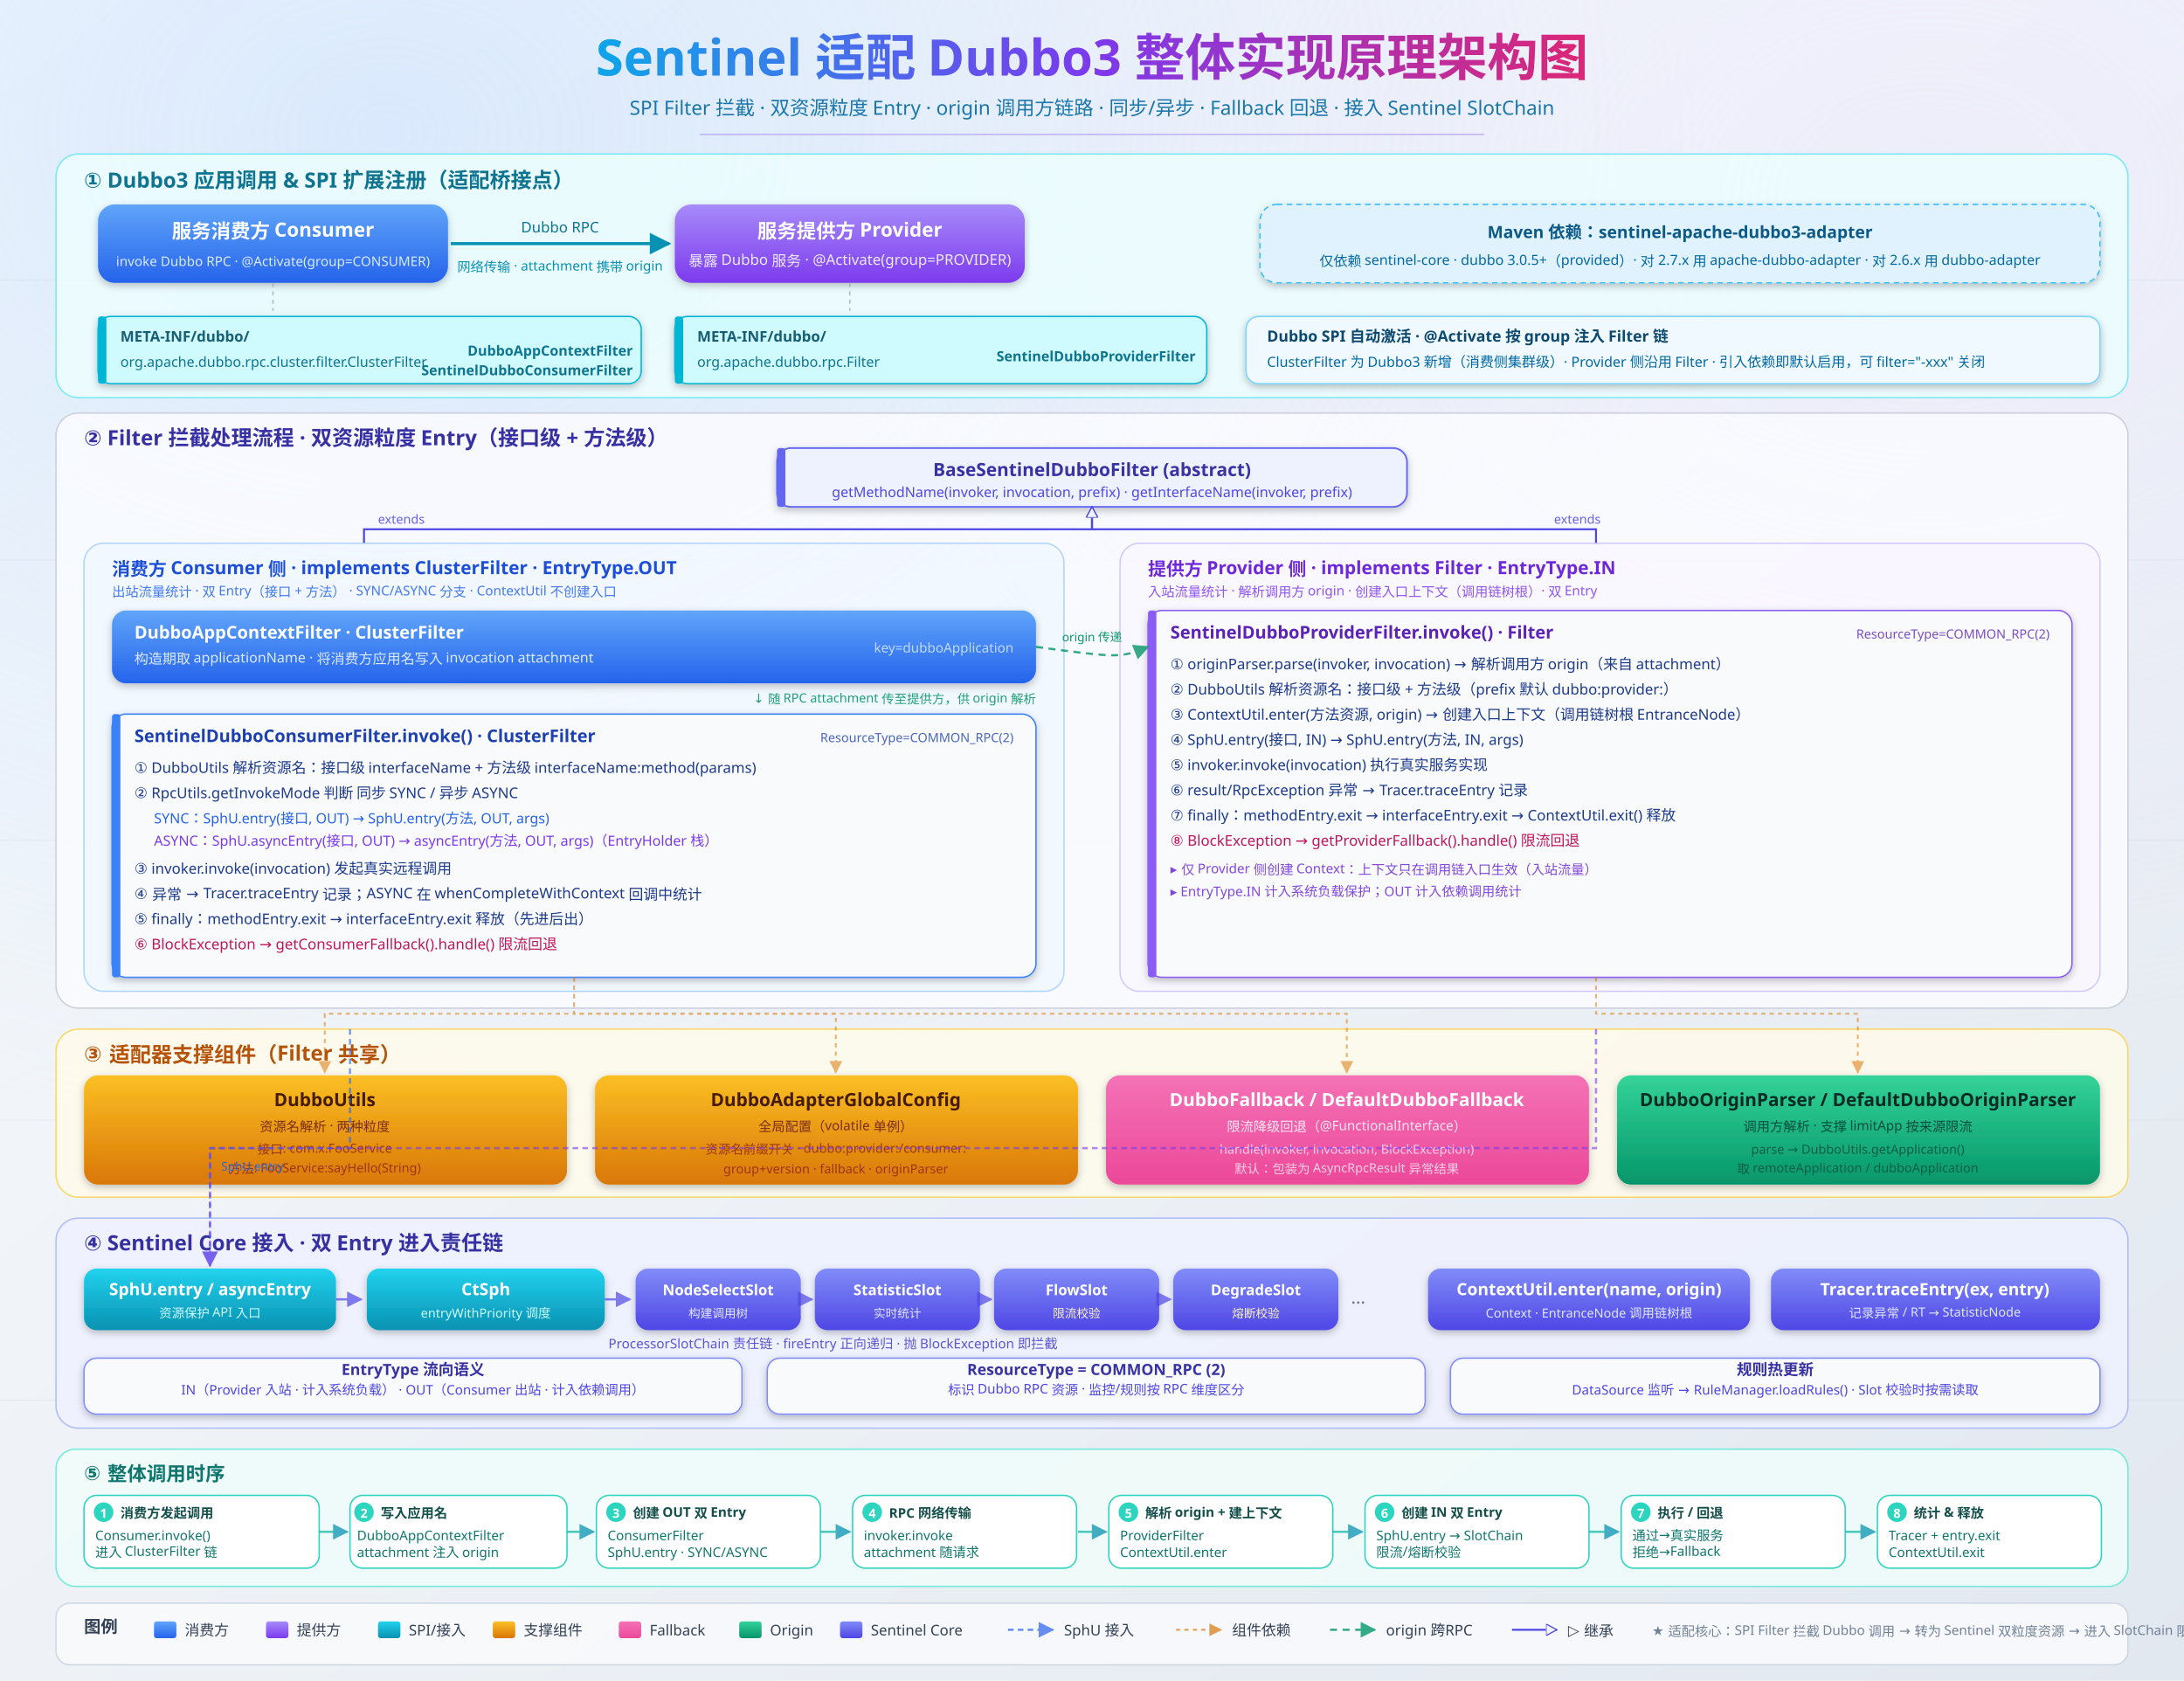
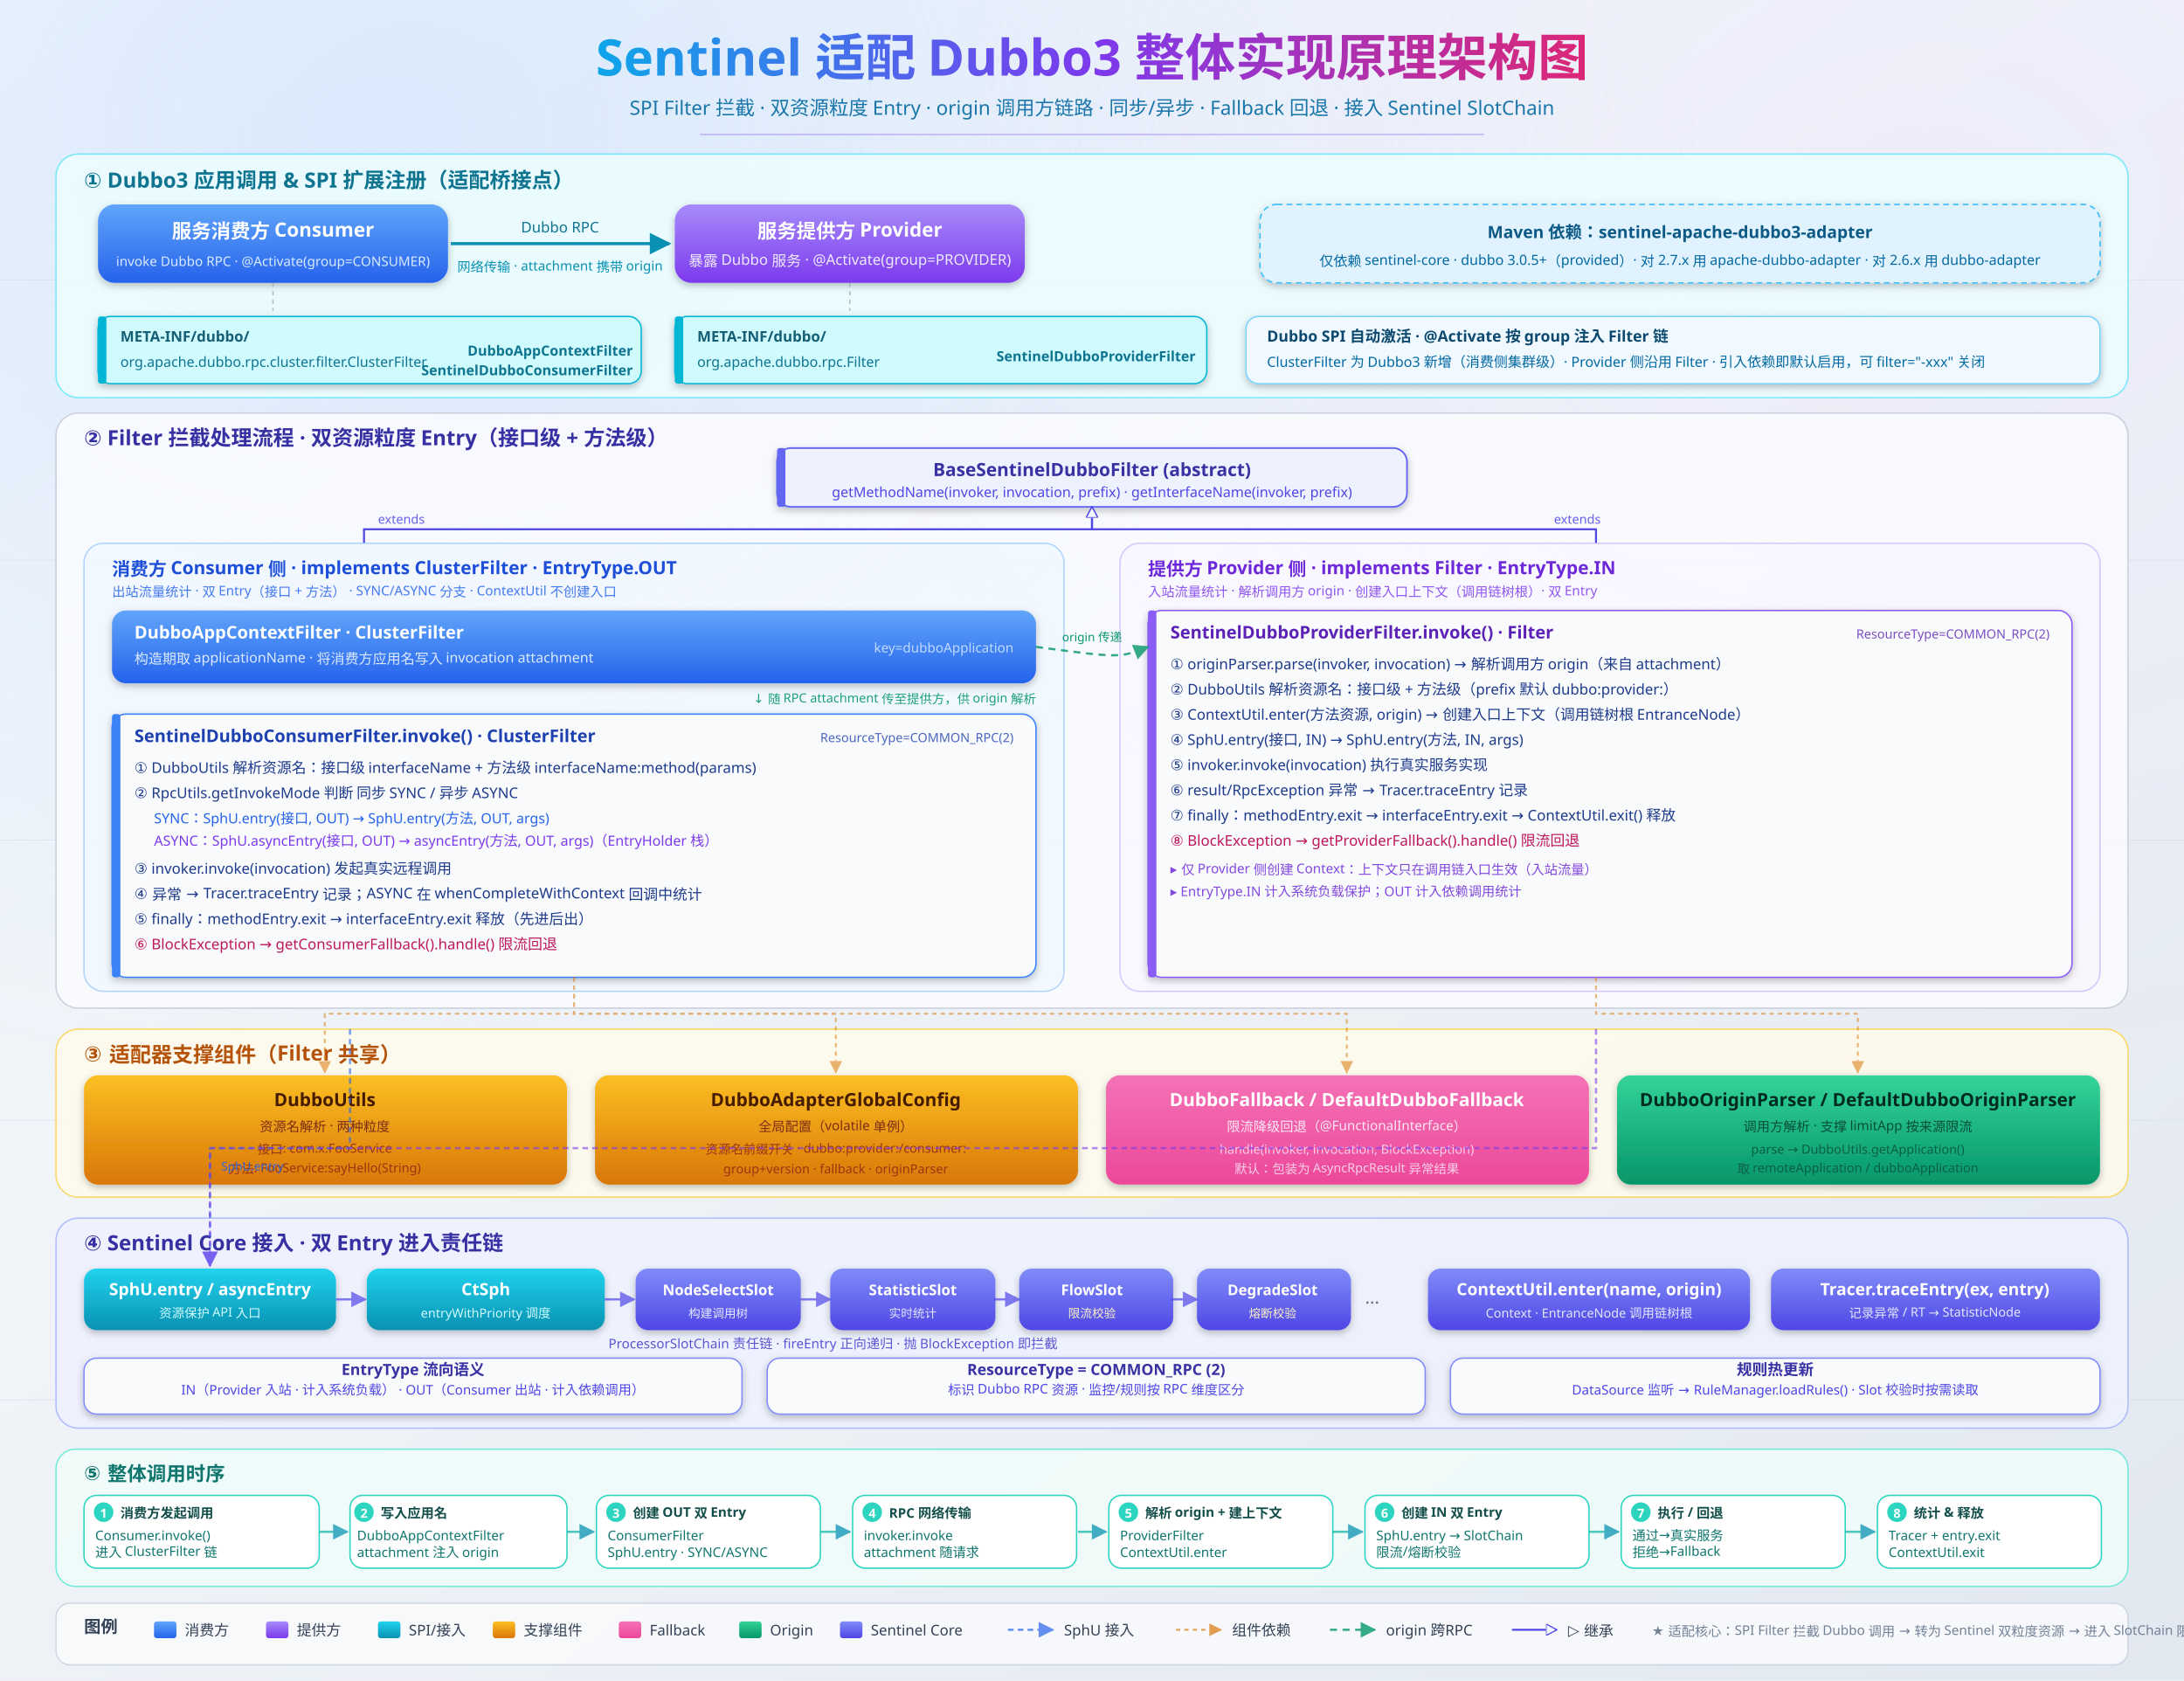
<svg xmlns="http://www.w3.org/2000/svg" width="1560" height="1200" viewBox="0 0 1560 1200" font-family="'Microsoft YaHei','PingFang SC','Segoe UI',sans-serif">
  <defs>
    <linearGradient id="bgGrad" x1="0" y1="0" x2="1" y2="1">
      <stop offset="0" stop-color="#f8fafc" />
      <stop offset="0.5" stop-color="#eef2f7" />
      <stop offset="1" stop-color="#e2e8f0" />
    </linearGradient>
    <radialGradient id="glow1" cx="0.18" cy="0.08" r="0.6">
      <stop offset="0" stop-color="#bfdbfe" stop-opacity="0.5" />
      <stop offset="1" stop-color="#bfdbfe" stop-opacity="0" />
    </radialGradient>
    <radialGradient id="glow2" cx="0.88" cy="0.12" r="0.5">
      <stop offset="0" stop-color="#ede9fe" stop-opacity="0.5" />
      <stop offset="1" stop-color="#ede9fe" stop-opacity="0" />
    </radialGradient>
    <linearGradient id="gConsumer" x1="0" y1="0" x2="0" y2="1">
      <stop offset="0" stop-color="#60a5fa" />
      <stop offset="1" stop-color="#2563eb" />
    </linearGradient>
    <linearGradient id="gProvider" x1="0" y1="0" x2="0" y2="1">
      <stop offset="0" stop-color="#a78bfa" />
      <stop offset="1" stop-color="#7c3aed" />
    </linearGradient>
    <linearGradient id="gSpi" x1="0" y1="0" x2="0" y2="1">
      <stop offset="0" stop-color="#22d3ee" />
      <stop offset="1" stop-color="#0891b2" />
    </linearGradient>
    <linearGradient id="gSupport" x1="0" y1="0" x2="0" y2="1">
      <stop offset="0" stop-color="#fbbf24" />
      <stop offset="1" stop-color="#d97706" />
    </linearGradient>
    <linearGradient id="gFallback" x1="0" y1="0" x2="0" y2="1">
      <stop offset="0" stop-color="#f472b6" />
      <stop offset="1" stop-color="#ec4899" />
    </linearGradient>
    <linearGradient id="gOrigin" x1="0" y1="0" x2="0" y2="1">
      <stop offset="0" stop-color="#34d399" />
      <stop offset="1" stop-color="#059669" />
    </linearGradient>
    <linearGradient id="gCore" x1="0" y1="0" x2="0" y2="1">
      <stop offset="0" stop-color="#818cf8" />
      <stop offset="1" stop-color="#4f46e5" />
    </linearGradient>
    <linearGradient id="titleGrad" x1="0" y1="0" x2="1" y2="0">
      <stop offset="0" stop-color="#0ea5e9" />
      <stop offset="0.5" stop-color="#7c3aed" />
      <stop offset="1" stop-color="#db2777" />
    </linearGradient>
    <filter id="shadow" x="-20%" y="-20%" width="140%" height="140%">
      <feGaussianBlur in="SourceAlpha" stdDeviation="2.5" />
      <feOffset dx="0" dy="2" result="off" />
      <feComponentTransfer>
        <feFuncA type="linear" slope="0.25" />
      </feComponentTransfer>
      <feMerge>
        <feMergeNode />
        <feMergeNode in="SourceGraphic" />
      </feMerge>
    </filter>
    <marker id="arrB" viewBox="0 0 10 10" refX="9" refY="5" markerWidth="7" markerHeight="7" orient="auto">
      <path d="M0,0 L10,5 L0,10 z" fill="#2563eb" />
    </marker>
    <marker id="arrV" viewBox="0 0 10 10" refX="9" refY="5" markerWidth="7" markerHeight="7" orient="auto">
      <path d="M0,0 L10,5 L0,10 z" fill="#7c3aed" />
    </marker>
    <marker id="arrT" viewBox="0 0 10 10" refX="9" refY="5" markerWidth="7" markerHeight="7" orient="auto">
      <path d="M0,0 L10,5 L0,10 z" fill="#0891b2" />
    </marker>
    <marker id="arrG" viewBox="0 0 10 10" refX="9" refY="5" markerWidth="7" markerHeight="7" orient="auto">
      <path d="M0,0 L10,5 L0,10 z" fill="#059669" />
    </marker>
    <marker id="arrP" viewBox="0 0 10 10" refX="9" refY="5" markerWidth="7" markerHeight="7" orient="auto">
      <path d="M0,0 L10,5 L0,10 z" fill="#db2777" />
    </marker>
    <marker id="arrA" viewBox="0 0 10 10" refX="9" refY="5" markerWidth="7" markerHeight="7" orient="auto">
      <path d="M0,0 L10,5 L0,10 z" fill="#d97706" />
    </marker>
    <marker id="arrI" viewBox="0 0 10 10" refX="9" refY="5" markerWidth="7" markerHeight="7" orient="auto">
      <path d="M0,0 L10,5 L0,10 z" fill="#4f46e5" />
    </marker>
    <marker id="arrUml" viewBox="0 0 12 12" refX="11" refY="6" markerWidth="6" markerHeight="6" orient="auto">
      <path d="M0,0 L11,6 L0,12 z" fill="#eff6ff" stroke="#4f46e5" stroke-width="1.2" />
    </marker>
  </defs>
  <rect width="1560" height="1200" fill="url(#bgGrad)" />
  <rect width="1560" height="1200" fill="url(#glow1)" />
  <rect width="1560" height="1200" fill="url(#glow2)" />
  <g stroke="#cbd5e1" stroke-width="0.5" opacity="0.5">
    <path d="M0 200 H1560 M0 400 H1560 M0 600 H1560 M0 800 H1560 M0 1000 H1560" />
  </g>
  <text x="780" y="54" text-anchor="middle" font-size="36" font-weight="800" fill="url(#titleGrad)">Sentinel 适配 Dubbo3 整体实现原理架构图</text>
  <text x="780" y="82" text-anchor="middle" font-size="14" fill="#0369a1" opacity="0.9">SPI Filter 拦截 · 双资源粒度 Entry · origin 调用方链路 · 同步/异步 · Fallback 回退 · 接入 Sentinel SlotChain</text>
  <line x1="500" y1="96" x2="1060" y2="96" stroke="#a78bfa" stroke-width="1" opacity="0.6" />
  <rect x="40" y="110" width="1480" height="174" rx="16" fill="#ecfeff" opacity="0.85" stroke="#67e8f9" stroke-width="1" />
  <text x="60" y="134" font-size="15" font-weight="700" fill="#0e7490">① Dubbo3 应用调用 &amp; SPI 扩展注册（适配桥接点）</text>
  <g filter="url(#shadow)">
    <rect x="70" y="146" width="250" height="56" rx="12" fill="url(#gConsumer)" />
    <text x="195" y="170" text-anchor="middle" font-size="14" font-weight="700" fill="#fff">服务消费方 Consumer</text>
    <text x="195" y="190" text-anchor="middle" font-size="9.5" fill="#dbeafe">invoke Dubbo RPC · @Activate(group=CONSUMER)</text>
  </g>
  <g stroke="#0891b2" stroke-width="2.2" fill="none" marker-end="url(#arrT)">
    <path d="M322 174 H478" />
  </g>
  <text x="400" y="166" text-anchor="middle" font-size="10.5" fill="#0e7490">Dubbo RPC</text>
  <text x="400" y="194" text-anchor="middle" font-size="9.5" fill="#0891b2">网络传输 · attachment 携带 origin</text>
  <g filter="url(#shadow)">
    <rect x="482" y="146" width="250" height="56" rx="12" fill="url(#gProvider)" />
    <text x="607" y="170" text-anchor="middle" font-size="14" font-weight="700" fill="#fff">服务提供方 Provider</text>
    <text x="607" y="190" text-anchor="middle" font-size="10.5" fill="#ede9fe">暴露 Dubbo 服务 · @Activate(group=PROVIDER)</text>
  </g>
  <g stroke="#94a3b8" stroke-width="1" stroke-dasharray="3,3" fill="none" opacity="0.7">
    <path d="M195 202 V222" />
    <path d="M607 202 V222" />
  </g>
  <g filter="url(#shadow)">
    <rect x="70" y="226" width="388" height="48" rx="9" fill="#cffafe" stroke="#06b6d4" stroke-width="1" />
    <rect x="70" y="226" width="6" height="48" rx="2" fill="#06b6d4" />
    <text x="86" y="244" font-size="10.5" font-weight="700" fill="#155e75">META-INF/dubbo/</text>
    <text x="86" y="262" font-size="10" fill="#0e7490">org.apache.dubbo.rpc.cluster.filter.ClusterFilter</text>
    <text x="452" y="254" text-anchor="end" font-size="10" font-weight="700" fill="#0e7490">DubboAppContextFilter</text>
    <text x="452" y="268" text-anchor="end" font-size="10" font-weight="700" fill="#0e7490">SentinelDubboConsumerFilter</text>
  </g>
  <g filter="url(#shadow)">
    <rect x="482" y="226" width="380" height="48" rx="9" fill="#cffafe" stroke="#06b6d4" stroke-width="1" />
    <rect x="482" y="226" width="6" height="48" rx="2" fill="#06b6d4" />
    <text x="498" y="244" font-size="10.5" font-weight="700" fill="#155e75">META-INF/dubbo/</text>
    <text x="498" y="262" font-size="10" fill="#0e7490">org.apache.dubbo.rpc.Filter</text>
    <text x="854" y="258" text-anchor="end" font-size="10" font-weight="700" fill="#0e7490">SentinelDubboProviderFilter</text>
  </g>
  <g filter="url(#shadow)">
    <rect x="890" y="226" width="610" height="48" rx="9" fill="#f0f9ff" stroke="#7dd3fc" stroke-width="1" />
    <text x="905" y="244" font-size="11" font-weight="700" fill="#0c4a6e">Dubbo SPI 自动激活 · @Activate 按 group 注入 Filter 链</text>
    <text x="905" y="262" font-size="10" fill="#0369a1">ClusterFilter 为 Dubbo3 新增（消费侧集群级）· Provider 侧沿用 Filter · 引入依赖即默认启用，可 filter="-xxx" 关闭</text>
  </g>
  <g filter="url(#shadow)">
    <rect x="900" y="146" width="600" height="56" rx="12" fill="#e0f2fe" stroke="#38bdf8" stroke-width="1" stroke-dasharray="4,3" />
    <text x="1200" y="170" text-anchor="middle" font-size="12" font-weight="700" fill="#075985">Maven 依赖：sentinel-apache-dubbo3-adapter</text>
    <text x="1200" y="190" text-anchor="middle" font-size="10" fill="#0369a1">仅依赖 sentinel-core · dubbo 3.0.5+（provided）· 对 2.7.x 用 apache-dubbo-adapter · 对 2.6.x 用 dubbo-adapter</text>
  </g>
  <rect x="40" y="295" width="1480" height="425" rx="16" fill="#fafbff" opacity="0.85" stroke="#c7c9d8" stroke-width="1" />
  <text x="60" y="318" font-size="15" font-weight="700" fill="#3730a3">② Filter 拦截处理流程 · 双资源粒度 Entry（接口级 + 方法级）</text>
  <g filter="url(#shadow)">
    <rect x="555" y="320" width="450" height="42" rx="10" fill="#eef2ff" stroke="#6366f1" stroke-width="1.2" />
    <rect x="555" y="320" width="6" height="42" rx="2" fill="#6366f1" />
    <text x="780" y="340" text-anchor="middle" font-size="13" font-weight="700" fill="#3730a3">BaseSentinelDubboFilter  (abstract)</text>
    <text x="780" y="355" text-anchor="middle" font-size="10" fill="#4f46e5">getMethodName(invoker, invocation, prefix) · getInterfaceName(invoker, prefix)</text>
  </g>
  <path d="M260 388 V378 H780 V362" stroke="#4f46e5" stroke-width="1.4" fill="none" marker-end="url(#arrUml)" />
  <path d="M1140 388 V378 H780 V362" stroke="#4f46e5" stroke-width="1.4" fill="none" marker-end="url(#arrUml)" />
  <text x="270" y="374" font-size="9" fill="#4f46e5" opacity="0.85">extends</text>
  <text x="1110" y="374" font-size="9" fill="#4f46e5" opacity="0.85">extends</text>
  <rect x="60" y="388" width="700" height="320" rx="14" fill="#eff6ff" opacity="0.7" stroke="#93c5fd" stroke-width="1" />
  <text x="80" y="411" font-size="13" font-weight="700" fill="#1d4ed8">消费方 Consumer 侧 · implements ClusterFilter · EntryType.OUT</text>
  <text x="80" y="426" font-size="9.5" fill="#2563eb" opacity="0.85">出站流量统计 · 双 Entry（接口 + 方法） · SYNC/ASYNC 分支 · ContextUtil 不创建入口</text>
  <g filter="url(#shadow)">
    <rect x="80" y="436" width="660" height="52" rx="10" fill="url(#gConsumer)" />
    <text x="96" y="456" font-size="12.5" font-weight="700" fill="#fff">DubboAppContextFilter  ·  ClusterFilter</text>
    <text x="96" y="474" font-size="10" fill="#dbeafe">构造期取 applicationName · 将消费方应用名写入 invocation attachment</text>
    <text x="724" y="466" text-anchor="end" font-size="9.5" fill="#bfdbfe">key=dubboApplication</text>
  </g>
  <text x="740" y="502" text-anchor="end" font-size="9" fill="#059669" opacity="0.9">↓ 随 RPC attachment 传至提供方，供 origin 解析</text>
  <g filter="url(#shadow)">
    <rect x="80" y="510" width="660" height="188" rx="10" fill="#f8fafc" stroke="#3b82f6" stroke-width="1" />
    <rect x="80" y="510" width="6" height="188" rx="2" fill="#3b82f6" />
    <text x="96" y="530" font-size="12.5" font-weight="700" fill="#1e40af">SentinelDubboConsumerFilter.invoke()  ·  ClusterFilter</text>
    <text x="96" y="552" font-size="10.5" fill="#1e3a8a">① DubboUtils 解析资源名：接口级 interfaceName + 方法级 interfaceName:method(params)</text>
    <text x="96" y="570" font-size="10.5" fill="#1e3a8a">② RpcUtils.getInvokeMode 判断 同步 SYNC / 异步 ASYNC</text>
    <text x="110" y="588" font-size="10" fill="#2563eb">SYNC：SphU.entry(接口, OUT) → SphU.entry(方法, OUT, args)</text>
    <text x="110" y="604" font-size="10" fill="#7c3aed">ASYNC：SphU.asyncEntry(接口, OUT) → asyncEntry(方法, OUT, args)（EntryHolder 栈）</text>
    <text x="96" y="624" font-size="10.5" fill="#1e3a8a">③ invoker.invoke(invocation) 发起真实远程调用</text>
    <text x="96" y="642" font-size="10.5" fill="#1e3a8a">④ 异常 → Tracer.traceEntry 记录；ASYNC 在 whenCompleteWithContext 回调中统计</text>
    <text x="96" y="660" font-size="10.5" fill="#1e3a8a">⑤ finally：methodEntry.exit → interfaceEntry.exit 释放（先进后出）</text>
    <text x="96" y="678" font-size="10.5" fill="#be185d">⑥ BlockException → getConsumerFallback().handle() 限流回退</text>
    <text x="724" y="530" text-anchor="end" font-size="9" fill="#1e40af" opacity="0.8">ResourceType=COMMON_RPC(2)</text>
  </g>
  <rect x="800" y="388" width="700" height="320" rx="14" fill="#faf5ff" opacity="0.7" stroke="#c4b5fd" stroke-width="1" />
  <text x="820" y="411" font-size="13" font-weight="700" fill="#6d28d9">提供方 Provider 侧 · implements Filter · EntryType.IN</text>
  <text x="820" y="426" font-size="9.5" fill="#7c3aed" opacity="0.85">入站流量统计 · 解析调用方 origin · 创建入口上下文（调用链树根）· 双 Entry</text>
  <g filter="url(#shadow)">
    <rect x="820" y="436" width="660" height="262" rx="10" fill="#f8fafc" stroke="#8b5cf6" stroke-width="1" />
    <rect x="820" y="436" width="6" height="262" rx="2" fill="#8b5cf6" />
    <text x="836" y="456" font-size="12.5" font-weight="700" fill="#5b21b6">SentinelDubboProviderFilter.invoke()  ·  Filter</text>
    <text x="836" y="478" font-size="10.5" fill="#1e3a8a">① originParser.parse(invoker, invocation) → 解析调用方 origin（来自 attachment）</text>
    <text x="836" y="496" font-size="10.5" fill="#1e3a8a">② DubboUtils 解析资源名：接口级 + 方法级（prefix 默认 dubbo:provider:）</text>
    <text x="836" y="514" font-size="10.5" fill="#1e3a8a">③ ContextUtil.enter(方法资源, origin) → 创建入口上下文（调用链树根 EntranceNode）</text>
    <text x="836" y="532" font-size="10.5" fill="#1e3a8a">④ SphU.entry(接口, IN) → SphU.entry(方法, IN, args)</text>
    <text x="836" y="550" font-size="10.5" fill="#1e3a8a">⑤ invoker.invoke(invocation) 执行真实服务实现</text>
    <text x="836" y="568" font-size="10.5" fill="#1e3a8a">⑥ result/RpcException 异常 → Tracer.traceEntry 记录</text>
    <text x="836" y="586" font-size="10.5" fill="#1e3a8a">⑦ finally：methodEntry.exit → interfaceEntry.exit → ContextUtil.exit() 释放</text>
    <text x="836" y="604" font-size="10.5" fill="#be185d">⑧ BlockException → getProviderFallback().handle() 限流回退</text>
    <text x="836" y="624" font-size="9.5" fill="#6d28d9" opacity="0.85">▸ 仅 Provider 侧创建 Context：上下文只在调用链入口生效（入站流量）</text>
    <text x="836" y="640" font-size="9.5" fill="#6d28d9" opacity="0.85">▸ EntryType.IN 计入系统负载保护；OUT 计入依赖调用统计</text>
    <text x="1464" y="456" text-anchor="end" font-size="9" fill="#5b21b6" opacity="0.8">ResourceType=COMMON_RPC(2)</text>
  </g>
  <g stroke="#059669" stroke-width="1.6" fill="none" marker-end="url(#arrG)" stroke-dasharray="5,4" opacity="0.8">
    <path d="M740 462 C 800 470, 800 470, 820 462" />
  </g>
  <text x="780" y="458" text-anchor="middle" font-size="8.5" fill="#059669">origin 传递</text>
  <rect x="40" y="735" width="1480" height="120" rx="16" fill="#fffbeb" opacity="0.85" stroke="#fcd34d" stroke-width="1" />
  <text x="60" y="758" font-size="15" font-weight="700" fill="#b45309">③ 适配器支撑组件（Filter 共享）</text>
  <g filter="url(#shadow)">
    <rect x="60" y="768" width="345" height="78" rx="10" fill="url(#gSupport)" />
    <text x="232" y="790" text-anchor="middle" font-size="13" font-weight="700" fill="#451a03">DubboUtils</text>
    <text x="232" y="808" text-anchor="middle" font-size="9.5" fill="#7c2d12">资源名解析 · 两种粒度</text>
    <text x="232" y="824" text-anchor="middle" font-size="9" fill="#9a3412">接口: com.x.FooService</text>
    <text x="232" y="838" text-anchor="middle" font-size="9" fill="#9a3412">方法: FooService:sayHello(String)</text>
  </g>
  <g filter="url(#shadow)">
    <rect x="425" y="768" width="345" height="78" rx="10" fill="url(#gSupport)" />
    <text x="597" y="790" text-anchor="middle" font-size="13" font-weight="700" fill="#451a03">DubboAdapterGlobalConfig</text>
    <text x="597" y="808" text-anchor="middle" font-size="9.5" fill="#7c2d12">全局配置（volatile 单例）</text>
    <text x="597" y="824" text-anchor="middle" font-size="9" fill="#9a3412">资源名前缀开关 · dubbo:provider:/consumer:</text>
    <text x="597" y="838" text-anchor="middle" font-size="9" fill="#9a3412">group+version · fallback · originParser</text>
  </g>
  <g filter="url(#shadow)">
    <rect x="790" y="768" width="345" height="78" rx="10" fill="url(#gFallback)" />
    <text x="962" y="790" text-anchor="middle" font-size="13" font-weight="700" fill="#fff">DubboFallback  /  DefaultDubboFallback</text>
    <text x="962" y="808" text-anchor="middle" font-size="9.5" fill="#fce7f3">限流降级回退（@FunctionalInterface）</text>
    <text x="962" y="824" text-anchor="middle" font-size="9" fill="#fbcfe8">handle(invoker, invocation, BlockException)</text>
    <text x="962" y="838" text-anchor="middle" font-size="9" fill="#fbcfe8">默认：包装为 AsyncRpcResult 异常结果</text>
  </g>
  <g filter="url(#shadow)">
    <rect x="1155" y="768" width="345" height="78" rx="10" fill="url(#gOrigin)" />
    <text x="1327" y="790" text-anchor="middle" font-size="13" font-weight="700" fill="#022c22">DubboOriginParser  /  DefaultDubboOriginParser</text>
    <text x="1327" y="808" text-anchor="middle" font-size="9.5" fill="#064e3b">调用方解析 · 支撑 limitApp 按来源限流</text>
    <text x="1327" y="824" text-anchor="middle" font-size="9" fill="#065f46">parse → DubboUtils.getApplication()</text>
    <text x="1327" y="838" text-anchor="middle" font-size="9" fill="#065f46">取 remoteApplication / dubboApplication</text>
  </g>
  <g stroke="#d97706" stroke-width="1.3" fill="none" marker-end="url(#arrA)" stroke-dasharray="3,3" opacity="0.55">
    <path d="M410 698 V724 H232 V766" />
    <path d="M410 698 V724 H597 V766" />
    <path d="M410 698 V724 H962 V766" />
    <path d="M1140 698 V724 H1327 V766" />
  </g>
  <rect x="40" y="870" width="1480" height="150" rx="16" fill="#eef2ff" opacity="0.85" stroke="#a5b4fc" stroke-width="1" />
  <text x="60" y="893" font-size="15" font-weight="700" fill="#3730a3">④ Sentinel Core 接入 · 双 Entry 进入责任链</text>
  <g filter="url(#shadow)">
    <rect x="60" y="906" width="180" height="44" rx="9" fill="url(#gSpi)" />
    <text x="150" y="925" text-anchor="middle" font-size="12" font-weight="700" fill="#fff">SphU.entry / asyncEntry</text>
    <text x="150" y="941" text-anchor="middle" font-size="9" fill="#cffafe">资源保护 API 入口</text>
  </g>
  <g filter="url(#shadow)">
    <rect x="262" y="906" width="170" height="44" rx="9" fill="url(#gSpi)" />
    <text x="347" y="925" text-anchor="middle" font-size="12" font-weight="700" fill="#fff">CtSph</text>
    <text x="347" y="941" text-anchor="middle" font-size="9" fill="#cffafe">entryWithPriority 调度</text>
  </g>
  <g filter="url(#shadow)">
    <rect x="454" y="906" width="118" height="44" rx="9" fill="url(#gCore)" />
    <text x="513" y="925" text-anchor="middle" font-size="10.5" font-weight="700" fill="#fff">NodeSelectSlot</text>
    <text x="513" y="941" text-anchor="middle" font-size="8.5" fill="#e0e7ff">构建调用树</text>
  </g>
  <g filter="url(#shadow)">
-     <rect x="582" y="906" width="118" height="44" rx="9" fill="url(#gCore)" />
-     <text x="641" y="925" text-anchor="middle" font-size="10.5" font-weight="700" fill="#fff">StatisticSlot</text>
-     <text x="641" y="941" text-anchor="middle" font-size="8.5" fill="#e0e7ff">实时统计</text>
-   </g>
-   <g filter="url(#shadow)">
-     <rect x="710" y="906" width="118" height="44" rx="9" fill="url(#gCore)" />
-     <text x="769" y="925" text-anchor="middle" font-size="10.5" font-weight="700" fill="#fff">FlowSlot</text>
-     <text x="769" y="941" text-anchor="middle" font-size="8.5" fill="#fef3c7">限流校验</text>
-   </g>
-   <g filter="url(#shadow)">
-     <rect x="838" y="906" width="118" height="44" rx="9" fill="url(#gCore)" />
-     <text x="897" y="925" text-anchor="middle" font-size="10.5" font-weight="700" fill="#fff">DegradeSlot</text>
-     <text x="897" y="941" text-anchor="middle" font-size="8.5" fill="#fef3c7">熔断校验</text>
-   </g>
-   <text x="965" y="931" font-size="13" fill="#6b7280">…</text>
+     <rect x="593" y="906" width="118" height="44" rx="9" fill="url(#gCore)" />
+     <text x="652" y="925" text-anchor="middle" font-size="10.5" font-weight="700" fill="#fff">StatisticSlot</text>
+     <text x="652" y="941" text-anchor="middle" font-size="8.5" fill="#e0e7ff">实时统计</text>
+   </g>
+   <g filter="url(#shadow)">
+     <rect x="728" y="906" width="110" height="44" rx="9" fill="url(#gCore)" />
+     <text x="780" y="925" text-anchor="middle" font-size="10.5" font-weight="700" fill="#fff">FlowSlot</text>
+     <text x="780" y="941" text-anchor="middle" font-size="8.5" fill="#fef3c7">限流校验</text>
+   </g>
+   <g filter="url(#shadow)">
+     <rect x="855" y="906" width="110" height="44" rx="9" fill="url(#gCore)" />
+     <text x="909" y="925" text-anchor="middle" font-size="10.5" font-weight="700" fill="#fff">DegradeSlot</text>
+     <text x="909" y="941" text-anchor="middle" font-size="8.5" fill="#fef3c7">熔断校验</text>
+   </g>
+   <text x="975" y="931" font-size="13" fill="#6b7280">…</text>
  <g stroke="#4f46e5" stroke-width="1.6" fill="none" marker-end="url(#arrI)" opacity="0.7">
-     <path d="M240 928 H258" />
-     <path d="M432 928 H450" />
-     <path d="M572 928 H580" />
-     <path d="M700 928 H708" />
-     <path d="M828 928 H836" />
+     <path d="M240 928 H261" />
+     <path d="M432 928 H453" />
+     <path d="M572 928 H593" />
+     <path d="M710 928 H728" />
+     <path d="M836 928 H855" />
  </g>
  <text x="595" y="963" text-anchor="middle" font-size="9.5" fill="#4338ca" opacity="0.85">ProcessorSlotChain 责任链 · fireEntry 正向递归 · 抛 BlockException 即拦截</text>
  <g filter="url(#shadow)">
    <rect x="1020" y="906" width="230" height="44" rx="9" fill="url(#gCore)" />
    <text x="1135" y="925" text-anchor="middle" font-size="12" font-weight="700" fill="#fff">ContextUtil.enter(name, origin)</text>
    <text x="1135" y="941" text-anchor="middle" font-size="9" fill="#e0e7ff">Context · EntranceNode 调用链树根</text>
  </g>
  <g filter="url(#shadow)">
    <rect x="1265" y="906" width="235" height="44" rx="9" fill="url(#gCore)" />
    <text x="1382" y="925" text-anchor="middle" font-size="12" font-weight="700" fill="#fff">Tracer.traceEntry(ex, entry)</text>
    <text x="1382" y="941" text-anchor="middle" font-size="9" fill="#e0e7ff">记录异常 / RT → StatisticNode</text>
  </g>
  <g filter="url(#shadow)">
    <rect x="60" y="970" width="470" height="40" rx="9" fill="#f8fafc" stroke="#818cf8" stroke-width="1" />
    <text x="295" y="982" text-anchor="middle" font-size="11" font-weight="700" fill="#3730a3">EntryType 流向语义</text>
    <text x="295" y="996" text-anchor="middle" font-size="9.5" fill="#4f46e5">IN（Provider 入站 · 计入系统负载） · OUT（Consumer 出站 · 计入依赖调用）</text>
  </g>
  <g filter="url(#shadow)">
    <rect x="548" y="970" width="470" height="40" rx="9" fill="#f8fafc" stroke="#818cf8" stroke-width="1" />
    <text x="783" y="982" text-anchor="middle" font-size="11" font-weight="700" fill="#3730a3">ResourceType = COMMON_RPC (2)</text>
    <text x="783" y="996" text-anchor="middle" font-size="9.5" fill="#4f46e5">标识 Dubbo RPC 资源 · 监控/规则按 RPC 维度区分</text>
  </g>
  <g filter="url(#shadow)">
    <rect x="1036" y="970" width="464" height="40" rx="9" fill="#f8fafc" stroke="#818cf8" stroke-width="1" />
    <text x="1268" y="982" text-anchor="middle" font-size="11" font-weight="700" fill="#3730a3">规则热更新</text>
    <text x="1268" y="996" text-anchor="middle" font-size="9.5" fill="#4f46e5">DataSource 监听 → RuleManager.loadRules() · Slot 校验时按需读取</text>
  </g>
  <g stroke="#2563eb" stroke-width="1.6" fill="none" marker-end="url(#arrB)" opacity="0.6" stroke-dasharray="4,3">
    <path d="M250 735 V820 H150 V904" />
  </g>
  <g stroke="#7c3aed" stroke-width="1.6" fill="none" marker-end="url(#arrV)" opacity="0.6" stroke-dasharray="4,3">
    <path d="M1140 735 V820 H150 V904" />
  </g>
  <text x="158" y="836" font-size="8.5" fill="#2563eb" opacity="0.9">SphU.entry</text>
  <rect x="40" y="1035" width="1480" height="98" rx="14" fill="#f0fdfa" opacity="0.85" stroke="#5eead4" stroke-width="1" />
  <text x="60" y="1057" font-size="14" font-weight="700" fill="#0f766e">⑤ 整体调用时序</text>
  <g font-size="9.5" fill="#0f766e">
    <rect x="60" y="1068" width="168" height="52" rx="9" fill="#fff" stroke="#2dd4bf" />
    <circle cx="74" cy="1080" r="7" fill="#2dd4bf" />
    <text x="74" y="1084" text-anchor="middle" font-size="9" font-weight="700" fill="#fff">1</text>
    <text x="86" y="1084" font-weight="700" fill="#134e4a">消费方发起调用</text>
    <text x="68" y="1100" fill="#0f766e">Consumer.invoke()</text>
    <text x="68" y="1112" fill="#0f766e">进入 ClusterFilter 链</text>
    <rect x="250" y="1068" width="155" height="52" rx="9" fill="#fff" stroke="#2dd4bf" />
    <circle cx="260" cy="1080" r="7" fill="#2dd4bf" />
    <text x="260" y="1084" text-anchor="middle" font-size="9" font-weight="700" fill="#fff">2</text>
    <text x="272" y="1084" font-weight="700" fill="#134e4a">写入应用名</text>
    <text x="255" y="1100" fill="#0f766e">DubboAppContextFilter</text>
    <text x="255" y="1112" fill="#0f766e">attachment 注入 origin</text>
    <rect x="426" y="1068" width="160" height="52" rx="9" fill="#fff" stroke="#2dd4bf" />
    <circle cx="440" cy="1080" r="7" fill="#2dd4bf" />
    <text x="440" y="1084" text-anchor="middle" font-size="9" font-weight="700" fill="#fff">3</text>
    <text x="452" y="1084" font-weight="700" fill="#134e4a">创建 OUT 双 Entry</text>
    <text x="434" y="1100" fill="#0f766e">ConsumerFilter</text>
    <text x="434" y="1112" fill="#0f766e">SphU.entry · SYNC/ASYNC</text>
    <rect x="609" y="1068" width="160" height="52" rx="9" fill="#fff" stroke="#2dd4bf" />
    <circle cx="623" cy="1080" r="7" fill="#2dd4bf" />
    <text x="623" y="1084" text-anchor="middle" font-size="9" font-weight="700" fill="#fff">4</text>
    <text x="635" y="1084" font-weight="700" fill="#134e4a">RPC 网络传输</text>
    <text x="617" y="1100" fill="#0f766e">invoker.invoke</text>
    <text x="617" y="1112" fill="#0f766e">attachment 随请求</text>
    <rect x="792" y="1068" width="160" height="52" rx="9" fill="#fff" stroke="#2dd4bf" />
    <circle cx="806" cy="1080" r="7" fill="#2dd4bf" />
    <text x="806" y="1084" text-anchor="middle" font-size="9" font-weight="700" fill="#fff">5</text>
    <text x="818" y="1084" font-weight="700" fill="#134e4a">解析 origin + 建上下文</text>
    <text x="800" y="1100" fill="#0f766e">ProviderFilter</text>
    <text x="800" y="1112" fill="#0f766e">ContextUtil.enter</text>
    <rect x="975" y="1068" width="160" height="52" rx="9" fill="#fff" stroke="#2dd4bf" />
    <circle cx="989" cy="1080" r="7" fill="#2dd4bf" />
    <text x="989" y="1084" text-anchor="middle" font-size="9" font-weight="700" fill="#fff">6</text>
    <text x="1001" y="1084" font-weight="700" fill="#134e4a">创建 IN 双 Entry</text>
    <text x="983" y="1100" fill="#0f766e">SphU.entry → SlotChain</text>
    <text x="983" y="1112" fill="#0f766e">限流/熔断校验</text>
    <rect x="1158" y="1068" width="160" height="52" rx="9" fill="#fff" stroke="#2dd4bf" />
    <circle cx="1172" cy="1080" r="7" fill="#2dd4bf" />
    <text x="1172" y="1084" text-anchor="middle" font-size="9" font-weight="700" fill="#fff">7</text>
    <text x="1184" y="1084" font-weight="700" fill="#134e4a">执行 / 回退</text>
    <text x="1166" y="1100" fill="#0f766e">通过→真实服务</text>
    <text x="1166" y="1112" fill="#0f766e">拒绝→Fallback</text>
    <rect x="1341" y="1068" width="160" height="52" rx="9" fill="#fff" stroke="#2dd4bf" />
    <circle cx="1355" cy="1080" r="7" fill="#2dd4bf" />
    <text x="1355" y="1084" text-anchor="middle" font-size="9" font-weight="700" fill="#fff">8</text>
    <text x="1367" y="1084" font-weight="700" fill="#134e4a">统计 &amp; 释放</text>
    <text x="1349" y="1100" fill="#0f766e">Tracer + entry.exit</text>
    <text x="1349" y="1112" fill="#0f766e">ContextUtil.exit</text>
  </g>
  <g stroke="#14b8a6" stroke-width="1.6" fill="none" marker-end="url(#arrT)" opacity="0.75">
    <path d="M228 1094 H248" />
    <path d="M405 1094 H424" />
    <path d="M586 1094 H607" />
    <path d="M770 1094 H790" />
    <path d="M952 1094 H973" />
    <path d="M1135 1094 H1156" />
    <path d="M1318 1094 H1339" />
  </g>
  <rect x="40" y="1145" width="1480" height="44" rx="10" fill="#f8fafc" opacity="0.9" stroke="#cbd5e1" stroke-width="1" />
  <text x="60" y="1166" font-size="12" font-weight="700" fill="#334155">图例</text>
  <rect x="110" y="1158" width="16" height="12" rx="2" fill="url(#gConsumer)" />
  <text x="132" y="1168" font-size="10.5" fill="#334155">消费方</text>
  <rect x="190" y="1158" width="16" height="12" rx="2" fill="url(#gProvider)" />
  <text x="212" y="1168" font-size="10.5" fill="#334155">提供方</text>
  <rect x="270" y="1158" width="16" height="12" rx="2" fill="url(#gSpi)" />
  <text x="292" y="1168" font-size="10.5" fill="#334155">SPI/接入</text>
  <rect x="352" y="1158" width="16" height="12" rx="2" fill="url(#gSupport)" />
  <text x="374" y="1168" font-size="10.5" fill="#334155">支撑组件</text>
  <rect x="442" y="1158" width="16" height="12" rx="2" fill="url(#gFallback)" />
  <text x="464" y="1168" font-size="10.5" fill="#334155">Fallback</text>
  <rect x="528" y="1158" width="16" height="12" rx="2" fill="url(#gOrigin)" />
  <text x="550" y="1168" font-size="10.5" fill="#334155">Origin</text>
  <rect x="600" y="1158" width="16" height="12" rx="2" fill="url(#gCore)" />
  <text x="622" y="1168" font-size="10.5" fill="#334155">Sentinel Core</text>
  <g stroke="#2563eb" stroke-width="1.6" fill="none" marker-end="url(#arrB)" stroke-dasharray="4,3" opacity="0.7">
    <path d="M720 1164 H752" />
  </g>
  <text x="760" y="1168" font-size="10.5" fill="#334155">SphU 接入</text>
  <g stroke="#d97706" stroke-width="1.3" fill="none" marker-end="url(#arrA)" stroke-dasharray="3,3" opacity="0.7">
    <path d="M840 1164 H872" />
  </g>
  <text x="880" y="1168" font-size="10.5" fill="#334155">组件依赖</text>
  <g stroke="#059669" stroke-width="1.6" fill="none" marker-end="url(#arrG)" stroke-dasharray="5,4" opacity="0.8">
    <path d="M950 1164 H982" />
  </g>
  <text x="990" y="1168" font-size="10.5" fill="#334155">origin 跨RPC</text>
  <g stroke="#4f46e5" stroke-width="1.4" fill="none" marker-end="url(#arrUml)">
    <path d="M1080 1164 H1112" />
  </g>
  <text x="1120" y="1168" font-size="10.5" fill="#334155">▷ 继承</text>
  <text x="1180" y="1168" font-size="9.5" fill="#64748b" opacity="0.9">★ 适配核心：SPI Filter 拦截 Dubbo 调用 → 转为 Sentinel 双粒度资源 → 进入 SlotChain 限流/熔断/统计</text>
</svg>
